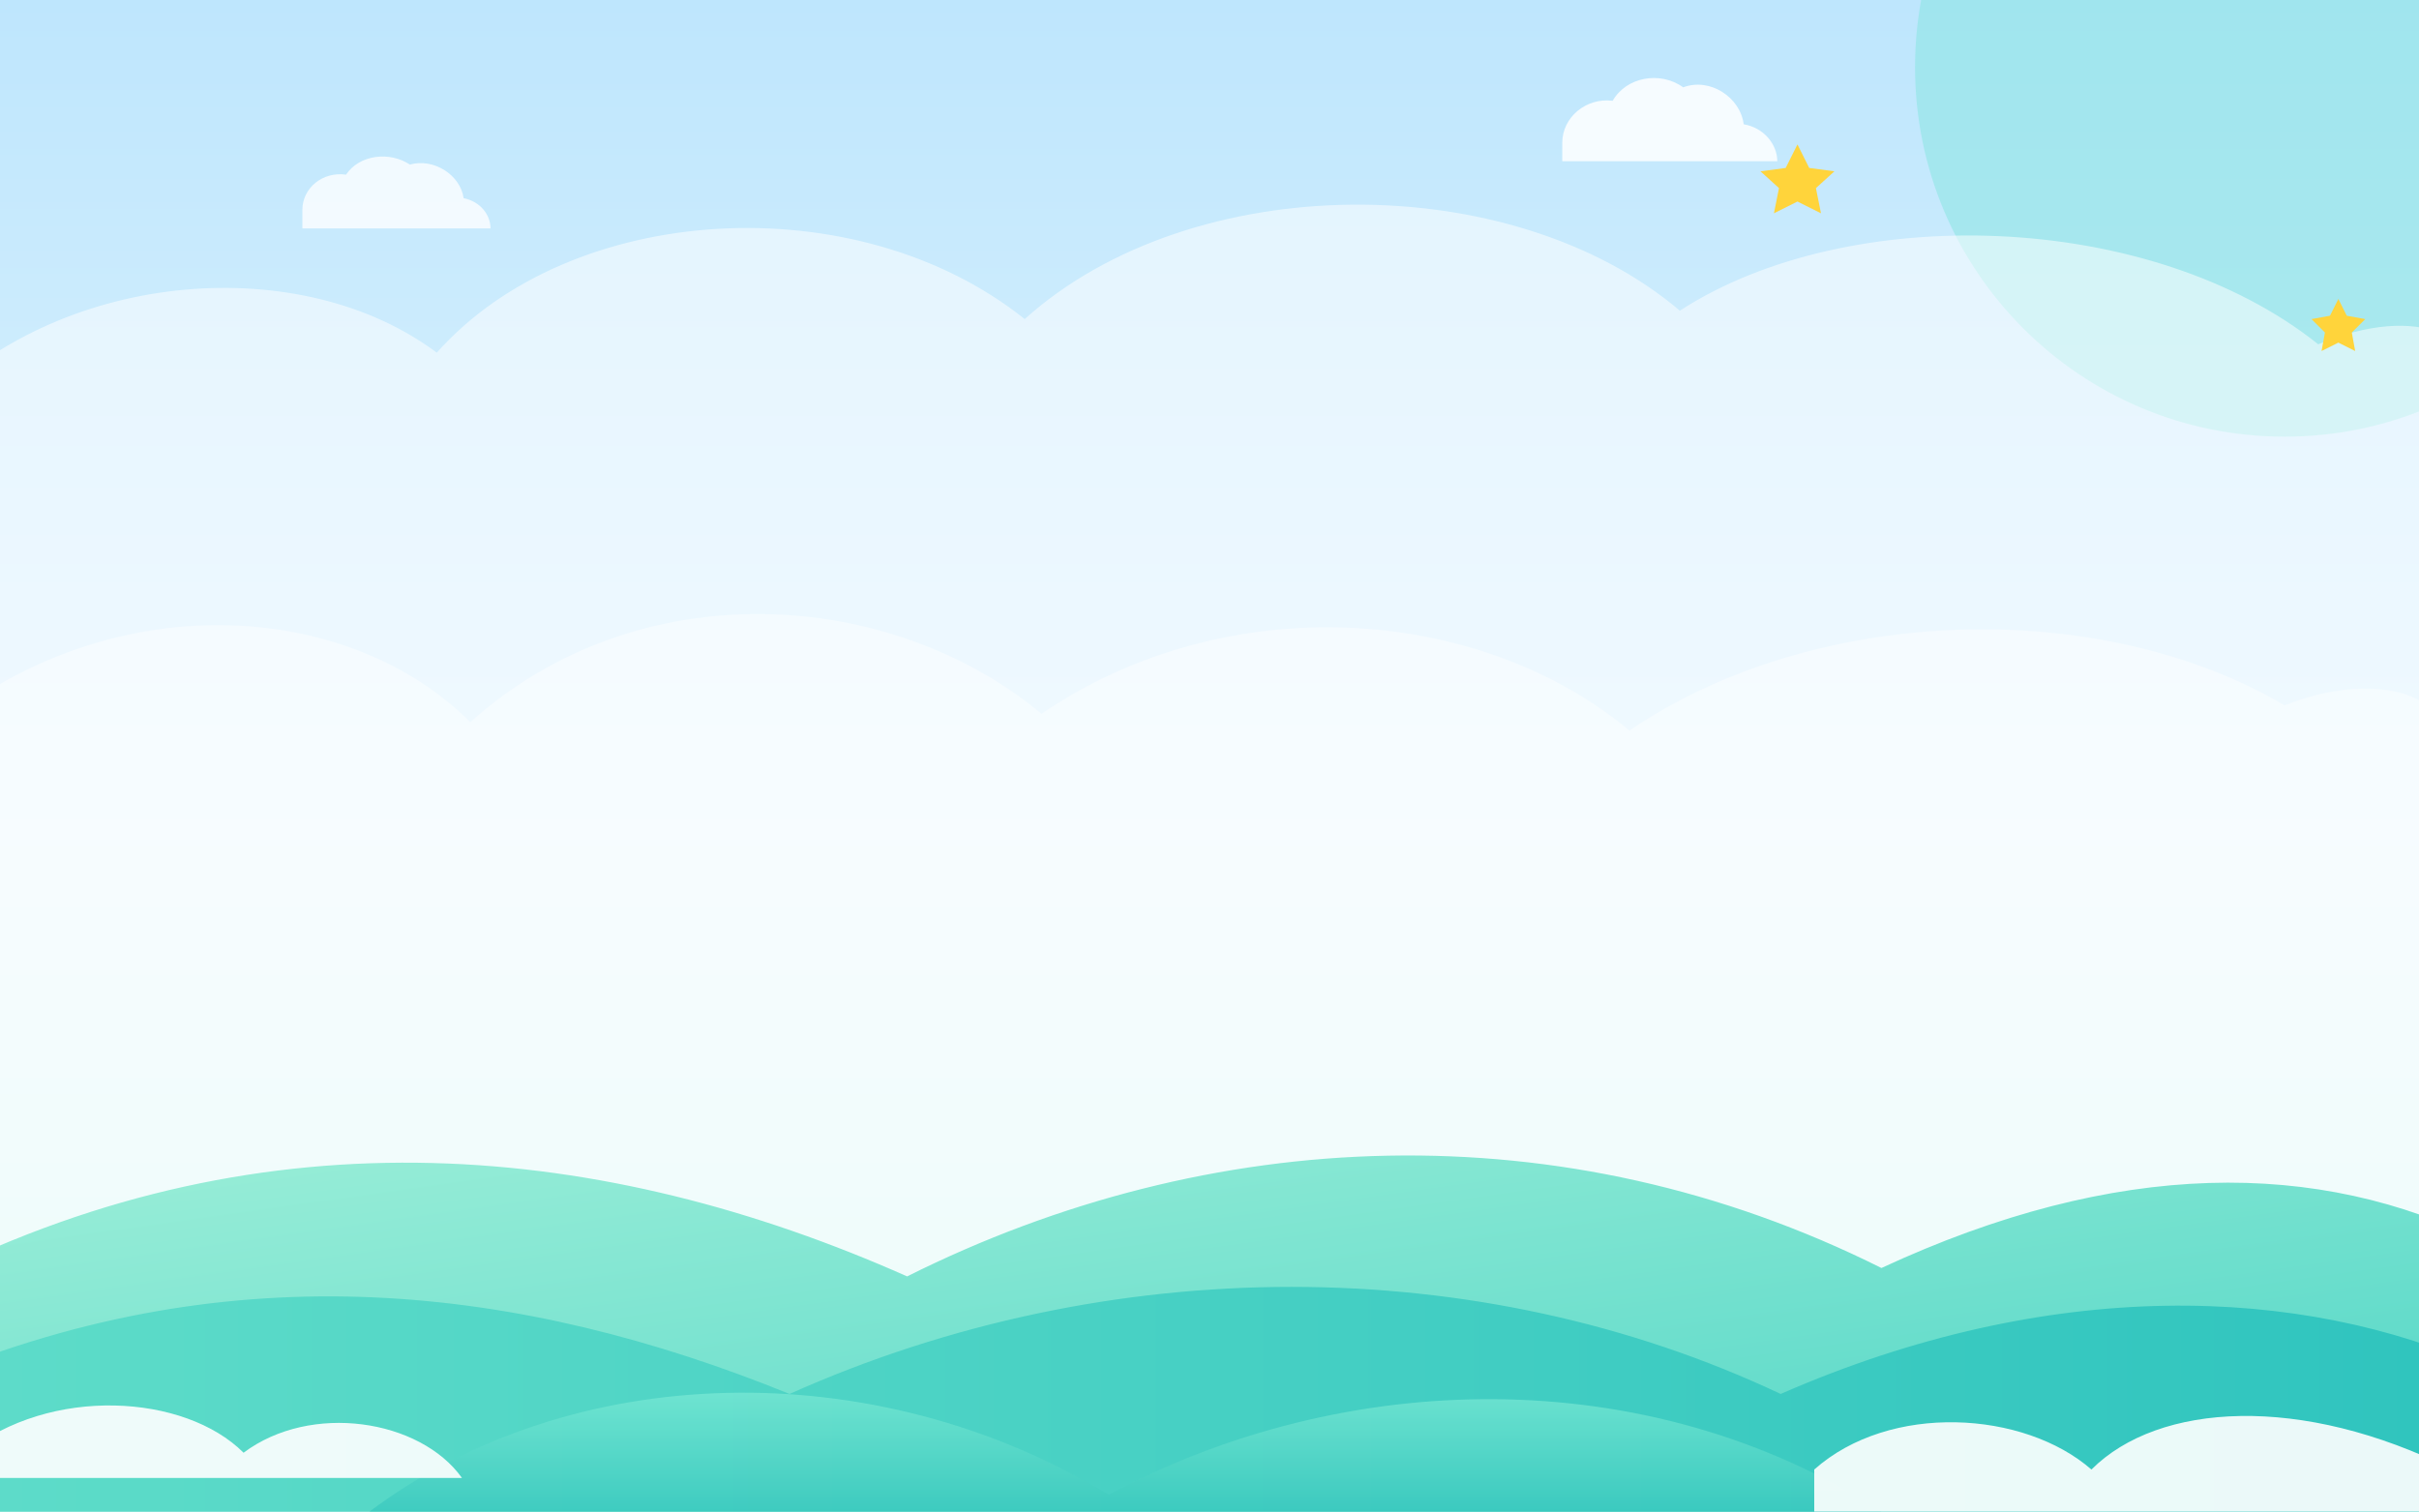
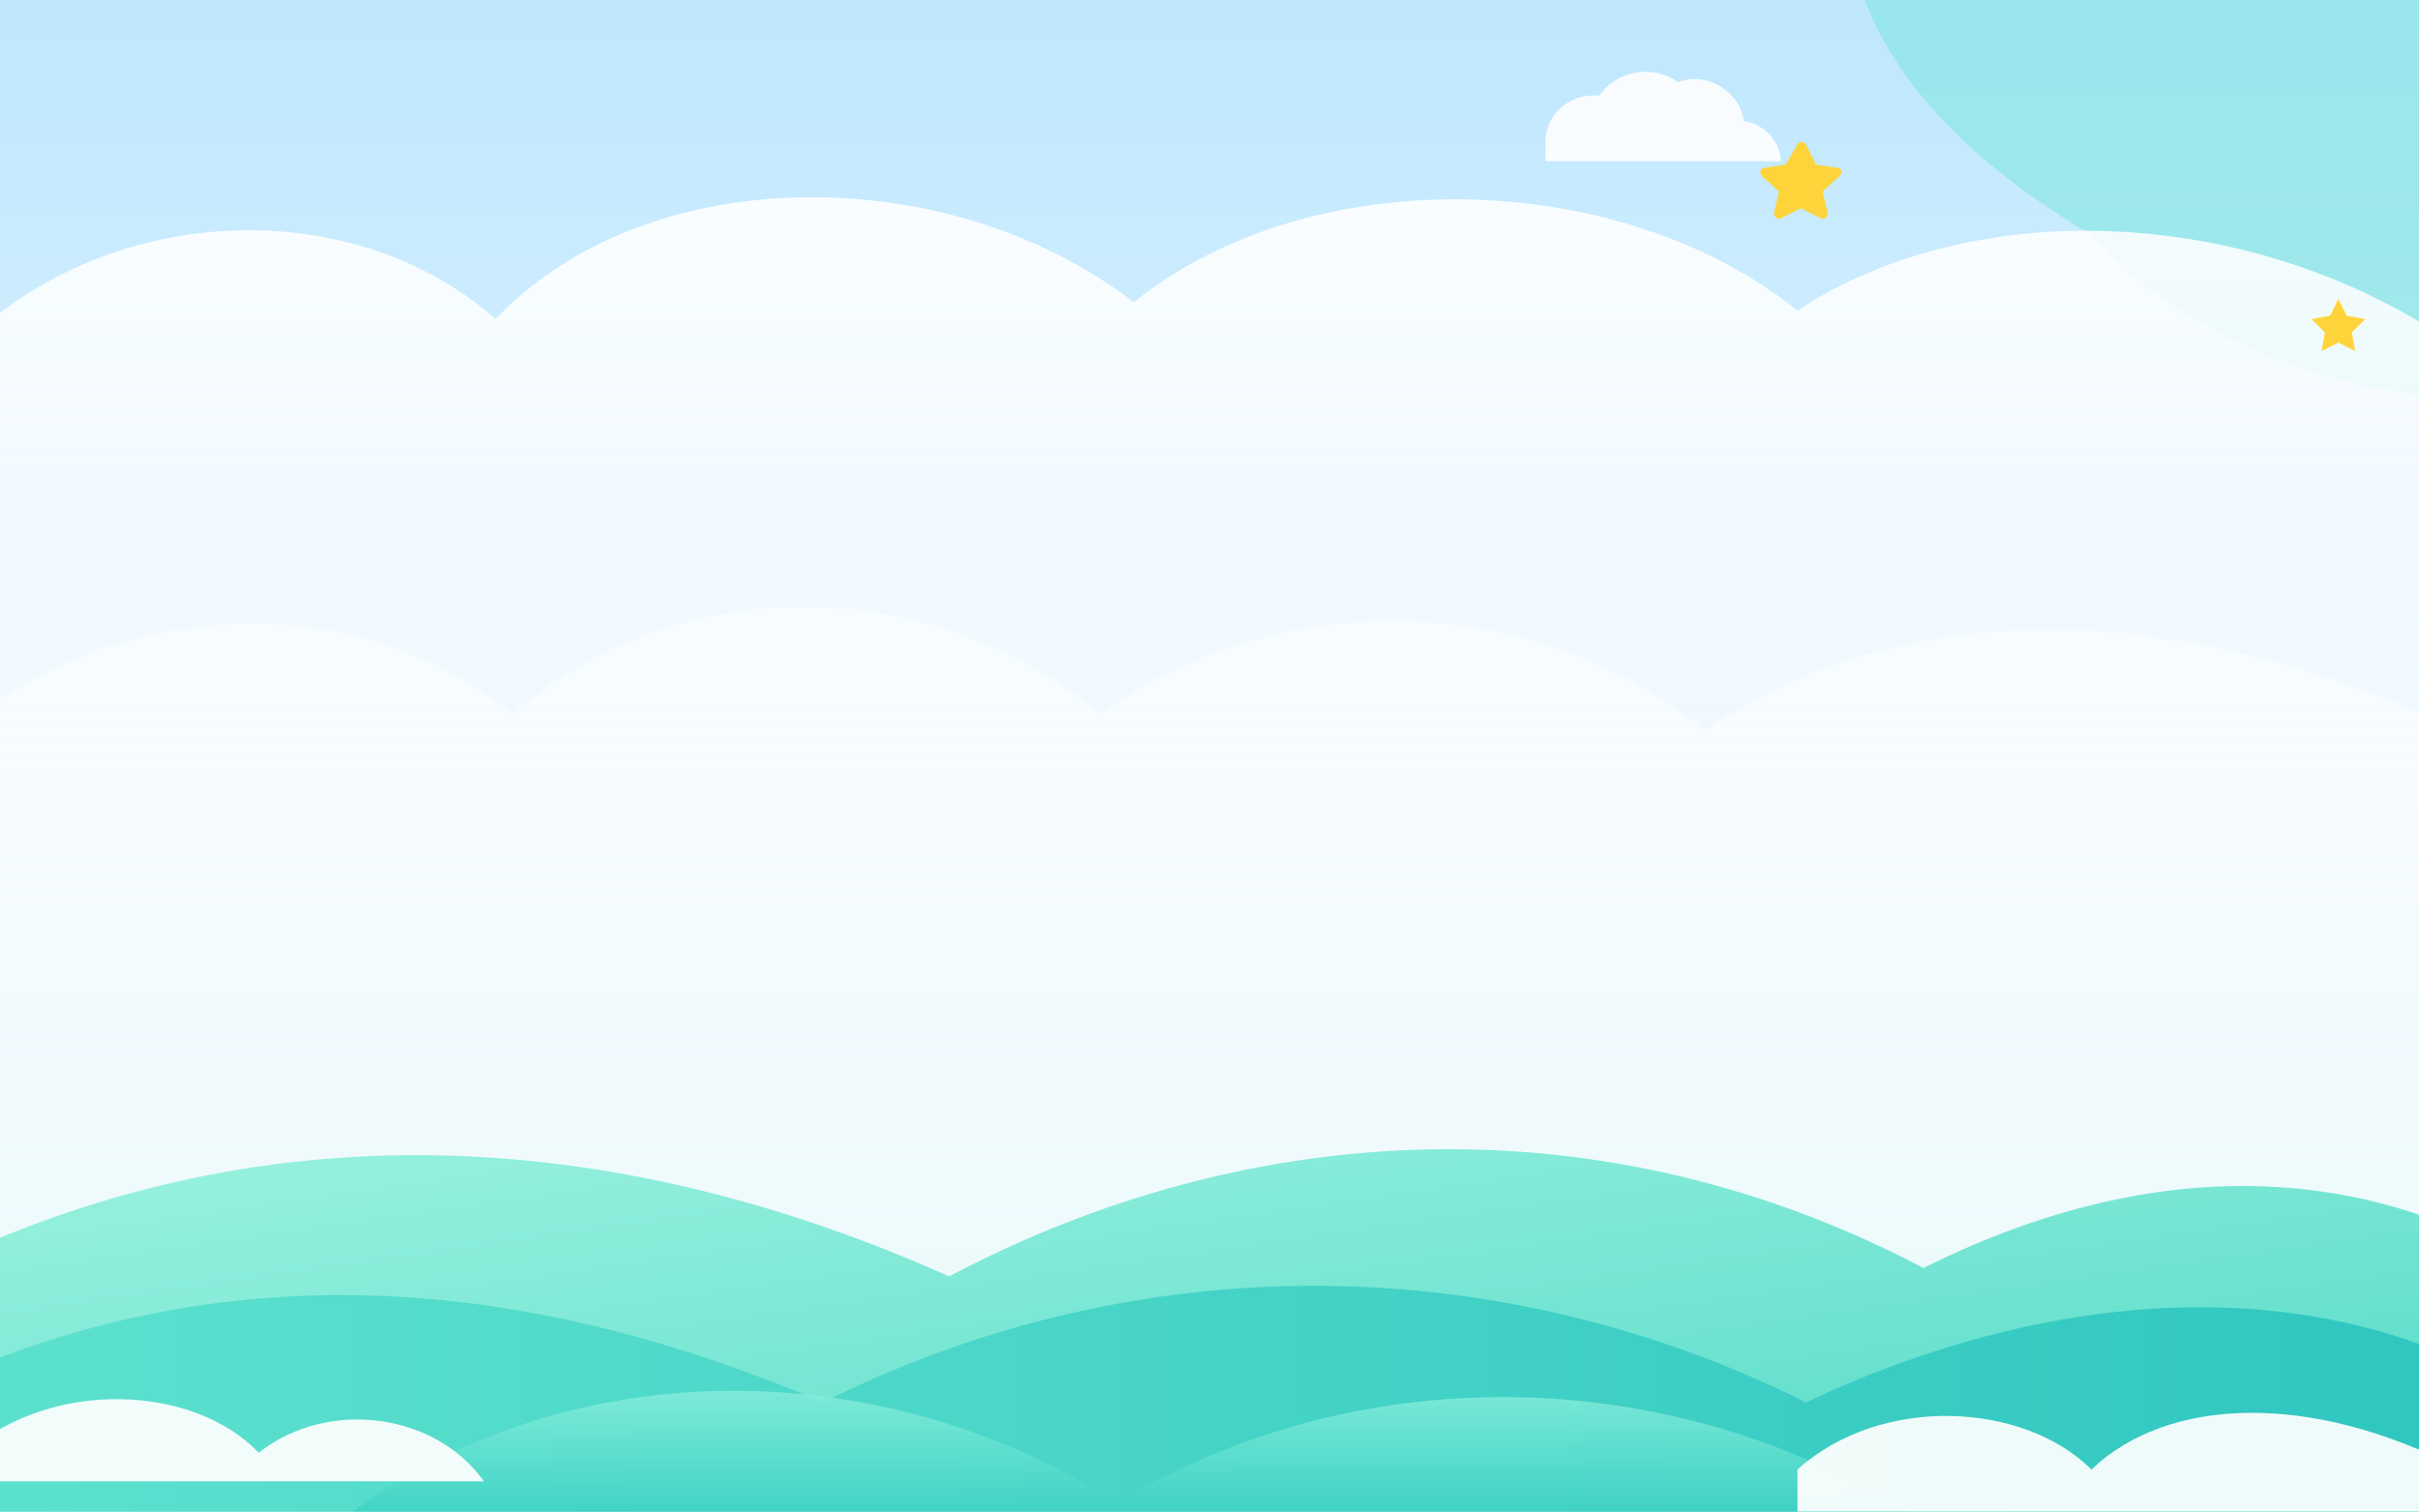
<svg xmlns="http://www.w3.org/2000/svg" viewBox="0 0 1440 900" fill="none">
  <defs>
-     <linearGradient id="sky-bg-grad" x1="0%" y1="0%" x2="0%" y2="100%">
-       <stop offset="0%" stop-color="#BEE6FD" />
-       <stop offset="55%" stop-color="#E1F4FE" />
-       <stop offset="100%" stop-color="#B9F1E8" />
+     <linearGradient id="pp-sky-grad" x1="0%" y1="0%" x2="0%" y2="100%">
+       <stop offset="0%" stop-color="#BEE7FE" />
+       <stop offset="52%" stop-color="#E2F4FE" />
+       <stop offset="100%" stop-color="#BDF2EA" />
    </linearGradient>
-     <linearGradient id="hill-mint-1" x1="0%" y1="0%" x2="100%" y2="100%">
-       <stop offset="0%" stop-color="#9BEED8" />
-       <stop offset="100%" stop-color="#4FD5C6" />
+     <linearGradient id="pp-cloud-billow" x1="0%" y1="0%" x2="0%" y2="100%">
+       <stop offset="0%" stop-color="#FFFFFF" stop-opacity="0.9" />
+       <stop offset="100%" stop-color="#E6F5FF" stop-opacity="0.58" />
    </linearGradient>
-     <linearGradient id="hill-mint-2" x1="0%" y1="0%" x2="100%" y2="0%">
-       <stop offset="0%" stop-color="#5EDCC9" />
-       <stop offset="100%" stop-color="#2FC4BE" />
+     <linearGradient id="pp-hill-1" x1="0%" y1="0%" x2="100%" y2="100%">
+       <stop offset="0%" stop-color="#9BF2DF" />
+       <stop offset="100%" stop-color="#53DAC8" />
    </linearGradient>
-     <linearGradient id="hill-mint-3" x1="0%" y1="0%" x2="0%" y2="100%">
-       <stop offset="0%" stop-color="#76E7D3" />
-       <stop offset="100%" stop-color="#3AC9BE" />
+     <linearGradient id="pp-hill-2" x1="0%" y1="0%" x2="100%" y2="0%">
+       <stop offset="0%" stop-color="#5DE1CE" />
+       <stop offset="100%" stop-color="#2FC6C0" />
+     </linearGradient>
+     <linearGradient id="pp-hill-3" x1="0%" y1="0%" x2="0%" y2="100%">
+       <stop offset="0%" stop-color="#87EEDB" />
+       <stop offset="100%" stop-color="#3FD2C4" />
    </linearGradient>
  </defs>
-   <rect width="1440" height="900" fill="url(#sky-bg-grad)" />
-   <circle cx="1360" cy="40" r="220" fill="#7DE5DC" opacity="0.45" />
-   <path d="M-40 240C40 160 180 150 260 210C340 120 510 110 610 190C710 100 900 100 1000 185C1100 120 1280 125 1380 205C1440 180 1480 200 1480 240V900H-40V240Z" fill="#FFFFFF" opacity="0.52" />
-   <path d="M-20 420C80 350 210 360 280 430C380 340 530 350 620 425C730 350 880 360 970 435C1080 360 1250 355 1360 420C1410 400 1460 410 1460 450V900H-20V420Z" fill="#FFFFFF" opacity="0.42" />
-   <path d="M930 85C930 70 944 58 960 60C968 46 988 42 1002 52C1018 46 1036 58 1038 74C1050 76 1058 86 1058 96H930V85Z" fill="#FFFFFF" opacity="0.85" />
-   <path d="M180 125C180 112 192 102 206 104C214 92 232 90 244 98C258 94 274 104 276 118C286 120 292 128 292 136H180V125Z" fill="#FFFFFF" opacity="0.78" />
+   <rect width="1440" height="900" fill="url(#pp-sky-grad)" />
+   <path d="M1110 0H1440V235C1360 225 1290 190 1245 140C1195 110 1135 65 1110 0Z" fill="#7DE6DE" opacity="0.58" />
+   <path d="M-40 225C45 120 205 110 295 190C385 95 565 95 675 180C780 95 965 100 1070 185C1175 115 1350 120 1475 215V900H-40V225Z" fill="url(#pp-cloud-billow)" />
+   <path d="M-20 430C85 350 220 355 305 425C410 335 560 345 655 425C765 345 920 355 1015 435C1130 355 1295 355 1465 435V900H-20V430Z" fill="#FFFFFF" opacity="0.45" />
+   <path d="M920 84C920 68 935 55 952 57C962 42 984 38 999 49C1016 42 1036 55 1038 72C1051 74 1060 85 1060 96H920V84Z" fill="#FFFFFF" opacity="0.88" />
  <g fill="#FFD43B">
-     <path d="M1070 86L1077 100L1092 102L1081 112L1084 127L1070 120L1056 127L1059 112L1048 102L1063 100Z" />
+     <path d="M1070 86C1071 84 1074 84 1075 86L1081 98L1094 100C1096 100 1097 103 1095 105L1085 114L1088 127C1088 129 1086 131 1084 130L1072 124L1060 130C1058 131 1056 129 1056 127L1059 114L1049 105C1047 103 1048 100 1050 100L1063 98Z" />
    <path d="M1392 178L1397 188L1408 190L1400 198L1402 209L1392 204L1382 209L1384 198L1376 190L1387 188Z" />
-     <path d="M1190 770L1196 781L1208 783L1199 792L1201 804L1190 798L1179 804L1181 792L1172 783L1184 781Z" />
-     <path d="M1345 812L1350 821L1360 823L1353 830L1355 840L1345 835L1335 840L1337 830L1330 823L1340 821Z" />
  </g>
-   <path d="M-40 760C160 660 360 680 540 760C720 670 930 660 1120 755C1260 690 1380 690 1480 740V900H-40V760Z" fill="url(#hill-mint-1)" />
-   <path d="M-40 820C140 745 310 765 470 830C660 745 880 745 1060 830C1220 760 1370 765 1480 815V900H-40V820Z" fill="url(#hill-mint-2)" />
-   <path d="M220 900C340 810 520 805 660 890C800 815 980 810 1120 900H220Z" fill="url(#hill-mint-3)" opacity="0.8" />
-   <path d="M-20 865C30 825 110 830 145 865C185 835 250 845 275 880H-20V865Z" fill="#FFFFFF" opacity="0.9" />
-   <path d="M1080 875C1125 835 1205 840 1245 875C1285 835 1370 830 1460 875V900H1080V875Z" fill="#FFFFFF" opacity="0.9" />
+   <path d="M-40 755C165 655 375 675 565 760C745 665 955 655 1145 755C1275 690 1390 695 1480 740V900H-40V755Z" fill="url(#pp-hill-1)" />
+   <path d="M-40 825C145 740 325 765 490 835C680 740 895 745 1075 835C1235 760 1380 765 1480 818V900H-40V825Z" fill="url(#pp-hill-2)" />
+   <path d="M210 900C340 805 525 805 665 895C805 810 990 810 1135 900H210Z" fill="url(#pp-hill-3)" opacity="0.82" />
+   <path d="M-20 865C32 820 116 825 154 865C196 832 260 842 288 882H-20V865Z" fill="#FFFFFF" opacity="0.92" />
+   <path d="M1070 875C1120 830 1205 835 1245 875C1290 832 1375 828 1465 875V900H1070V875Z" fill="#FFFFFF" opacity="0.92" />
</svg>
